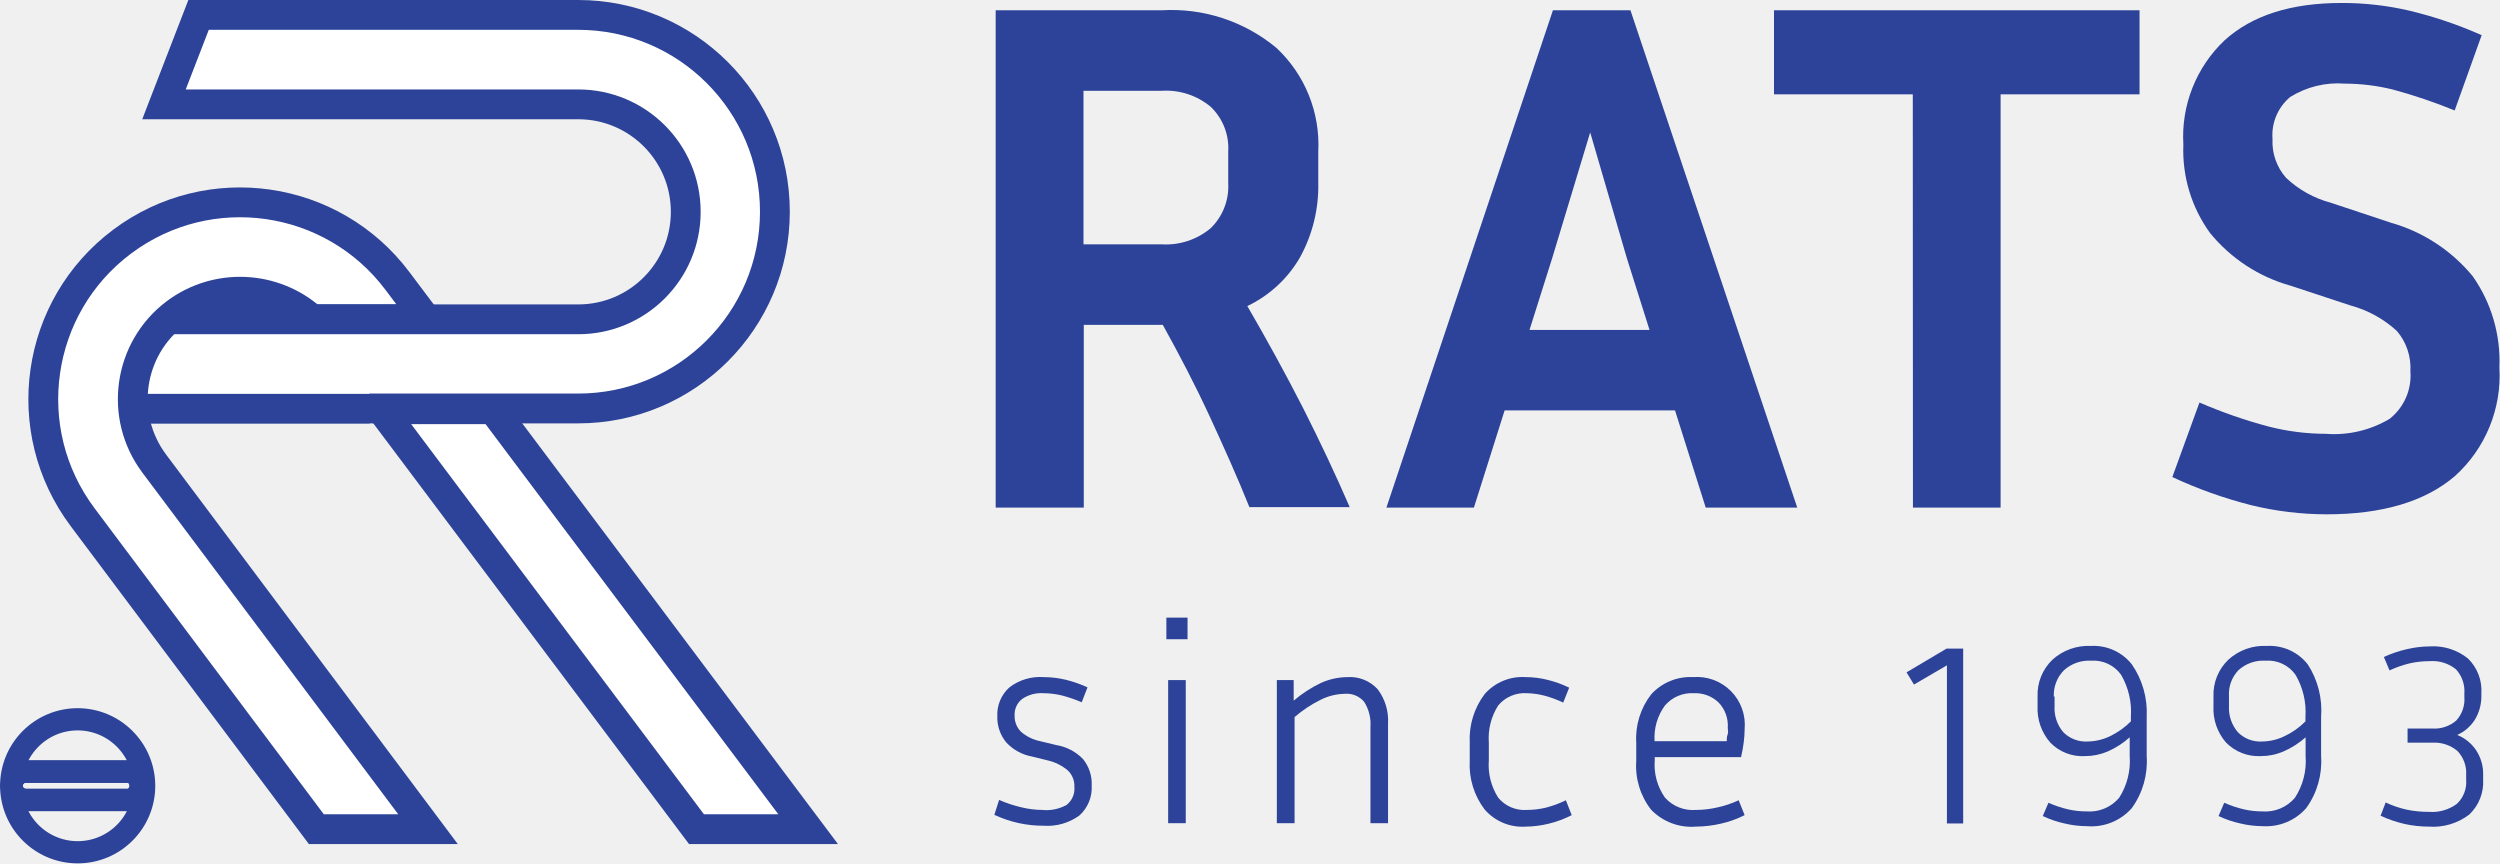
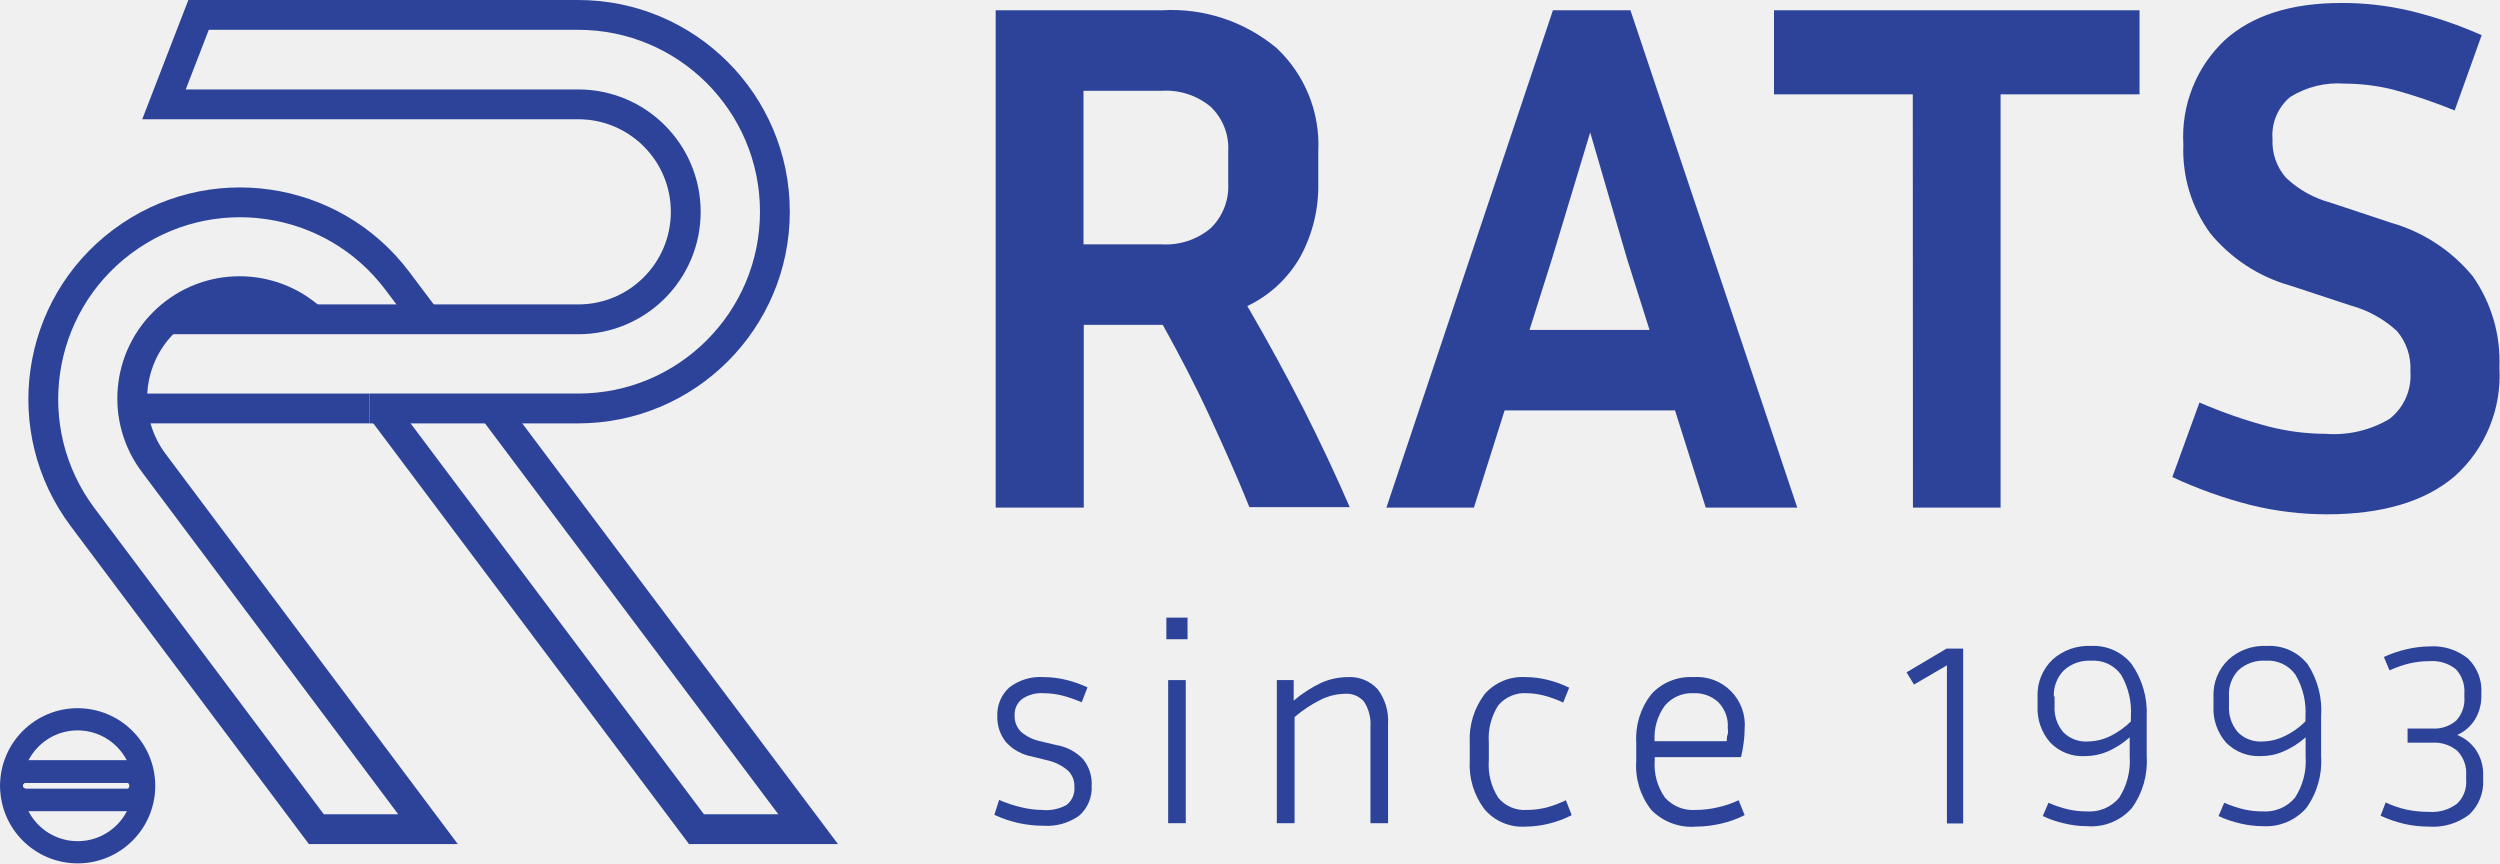
<svg xmlns="http://www.w3.org/2000/svg" viewBox="0 0 167.7 57.91">
  <defs>
-     <style>.cls-1{fill:#2c4399;}.cls-2{fill:#fff;stroke-width:2px;}.cls-2,.cls-3{stroke:#2c4399;stroke-miterlimit:10;}.cls-3{fill:none;stroke-width:1.49px;}</style>
+     <style>.cls-1{fill:#2c4399;}.cls-2,.cls-3{fill:none;stroke:#2c4399;stroke-miterlimit:10;}.cls-2{stroke-width:2px;}.cls-3{stroke-width:1.49px;}</style>
  </defs>
  <g id="레이어_2" data-name="레이어 2">
    <g id="레이어_1-2" data-name="레이어 1">
      <path class="cls-1" d="M78,21.79h-5.3V34.05H66.79V.69H77.93a11,11,0,0,1,7.7,2.53,8.89,8.89,0,0,1,2.8,6.94v2.11a9.92,9.92,0,0,1-1.23,5,8.08,8.08,0,0,1-3.53,3.26q2,3.44,3.73,6.82c1.14,2.25,2.19,4.48,3.14,6.67H83.81C83,32,82.1,30,81.14,27.92S79.12,23.81,78,21.79Zm0-15.7H72.68v10.3h5.25a4.67,4.67,0,0,0,3.28-1.08,3.9,3.9,0,0,0,1.18-3V10.16a3.83,3.83,0,0,0-1.18-3A4.67,4.67,0,0,0,77.93,6.09Z" />
      <path class="cls-1" d="M120.56,34.05h-6.14l-2.06-6.52H100.93l-2.06,6.52H93L104.17.69h5.2ZM106.67,8.88l-2.55,8.44-1.52,4.81h8.05l-1.52-4.81Z" />
      <path class="cls-1" d="M128.31,6.33H119V.69h24.52V6.33h-9.32V34.05h-5.88Z" />
      <path class="cls-1" d="M156,29.1a7.29,7.29,0,0,0,4.29-1,3.69,3.69,0,0,0,1.4-3.19,3.83,3.83,0,0,0-.9-2.7,7.46,7.46,0,0,0-3.12-1.72l-4-1.32a10.67,10.67,0,0,1-5.42-3.54,9.44,9.44,0,0,1-1.79-5.93,8.9,8.9,0,0,1,2.77-7Q152,.19,157.1.2a19.76,19.76,0,0,1,4.54.52,27.86,27.86,0,0,1,4.83,1.64l-1.81,5.05A35.78,35.78,0,0,0,160.49,6a13.64,13.64,0,0,0-3.19-.39,6.06,6.06,0,0,0-3.68.9,3.34,3.34,0,0,0-1.18,2.82,3.65,3.65,0,0,0,.91,2.6,7,7,0,0,0,3,1.67l4,1.33a11,11,0,0,1,5.52,3.6,9.91,9.91,0,0,1,1.79,6.11,9.09,9.09,0,0,1-3,7.31q-3,2.55-8.59,2.55a21.45,21.45,0,0,1-5.05-.61A29.7,29.7,0,0,1,145.72,32L147.54,27a32.86,32.86,0,0,0,4.63,1.61A15.53,15.53,0,0,0,156,29.1Z" />
      <path class="cls-1" d="M69.9,54.33A2.82,2.82,0,0,0,71.54,54a1.38,1.38,0,0,0,.53-1.21,1.44,1.44,0,0,0-.43-1.1A3.22,3.22,0,0,0,70.25,51l-1.06-.26a3.09,3.09,0,0,1-1.7-.95,2.63,2.63,0,0,1-.59-1.73,2.45,2.45,0,0,1,.81-1.95A3.37,3.37,0,0,1,70,45.42a6.47,6.47,0,0,1,1.5.18,7.82,7.82,0,0,1,1.45.51l-.39,1a9.17,9.17,0,0,0-1.33-.46A5.47,5.47,0,0,0,70,46.5a2.27,2.27,0,0,0-1.44.39,1.32,1.32,0,0,0-.5,1.11,1.48,1.48,0,0,0,.43,1.09,2.88,2.88,0,0,0,1.29.63l1.08.26a3.19,3.19,0,0,1,1.79.94,2.61,2.61,0,0,1,.58,1.78,2.5,2.5,0,0,1-.82,2,3.65,3.65,0,0,1-2.41.69,7.72,7.72,0,0,1-1.68-.18,8,8,0,0,1-1.62-.55l.32-1a8.6,8.6,0,0,0,1.52.5A6,6,0,0,0,69.9,54.33Z" />
      <path class="cls-1" d="M79.66,41.43v1.45H78.24V41.43Zm-.12,4.19v9.6H78.36v-9.6Z" />
      <path class="cls-1" d="M90.21,46.54a3.77,3.77,0,0,0-1.58.38,8.41,8.41,0,0,0-1.79,1.18v7.12H85.65v-9.6h1.13V47a8.46,8.46,0,0,1,1.85-1.2,4.45,4.45,0,0,1,1.78-.38,2.51,2.51,0,0,1,2,.81,3.47,3.47,0,0,1,.7,2.32v6.67H91.93V48.77a2.78,2.78,0,0,0-.42-1.69A1.53,1.53,0,0,0,90.21,46.54Z" />
      <path class="cls-1" d="M102.44,46.5a2.31,2.31,0,0,0-1.94.82,4.09,4.09,0,0,0-.63,2.5V51a4.08,4.08,0,0,0,.63,2.51,2.29,2.29,0,0,0,1.94.82,5.53,5.53,0,0,0,1.25-.15,7,7,0,0,0,1.35-.5l.39,1a6.86,6.86,0,0,1-1.53.57,6.68,6.68,0,0,1-1.56.2,3.35,3.35,0,0,1-2.75-1.15,4.94,4.94,0,0,1-1-3.27V49.82a5,5,0,0,1,1-3.26,3.37,3.37,0,0,1,2.75-1.14,6,6,0,0,1,1.49.19,7,7,0,0,1,1.43.52l-.4,1a7.22,7.22,0,0,0-1.24-.46A5,5,0,0,0,102.44,46.5Z" />
      <path class="cls-1" d="M116.63,53.68l.4,1a6.82,6.82,0,0,1-1.59.57,7.55,7.55,0,0,1-1.68.2,3.76,3.76,0,0,1-3-1.13,4.78,4.78,0,0,1-1-3.29V49.82a4.8,4.8,0,0,1,1-3.24,3.54,3.54,0,0,1,2.82-1.16,3.21,3.21,0,0,1,3.45,3.49,7,7,0,0,1-.06.88,9.58,9.58,0,0,1-.18,1H111V51a3.82,3.82,0,0,0,.69,2.51,2.52,2.52,0,0,0,2.08.82,6.39,6.39,0,0,0,1.44-.17A6.5,6.5,0,0,0,116.63,53.68Zm-.73-4.87a2.23,2.23,0,0,0-.62-1.69,2.26,2.26,0,0,0-1.66-.62,2.37,2.37,0,0,0-1.94.83,3.64,3.64,0,0,0-.69,2.39h4.84c0-.15,0-.29.06-.45S115.9,49,115.9,48.81Z" />
      <path class="cls-1" d="M128.39,45.92l-.5-.82,2.68-1.59h1.12V55.24H130.6V44.63Z" />
      <path class="cls-1" d="M144,48.08v2.64a5.34,5.34,0,0,1-1,3.49A3.61,3.61,0,0,1,140,55.42a6.41,6.41,0,0,1-1.5-.18,6.89,6.89,0,0,1-1.47-.5l.38-.89a7.48,7.48,0,0,0,1.31.44,5.55,5.55,0,0,0,1.24.14,2.61,2.61,0,0,0,2.19-.91,4.56,4.56,0,0,0,.71-2.8V49.46a5.59,5.59,0,0,1-1.48.95,3.86,3.86,0,0,1-1.52.31,3,3,0,0,1-2.32-.9,3.46,3.46,0,0,1-.86-2.46v-.64a3.25,3.25,0,0,1,1-2.47,3.59,3.59,0,0,1,2.58-.92A3.27,3.27,0,0,1,143,44.56,5.67,5.67,0,0,1,144,48.08Zm-6.18-1.36v.64a2.48,2.48,0,0,0,.58,1.75,2.12,2.12,0,0,0,1.63.63,3.57,3.57,0,0,0,1.5-.35,5.15,5.15,0,0,0,1.41-1v-.31a4.93,4.93,0,0,0-.66-2.82,2.26,2.26,0,0,0-2-.94,2.5,2.5,0,0,0-1.83.64A2.36,2.36,0,0,0,137.77,46.72Z" />
      <path class="cls-1" d="M155.7,48.08v2.64a5.34,5.34,0,0,1-1,3.49,3.59,3.59,0,0,1-2.91,1.21,6.54,6.54,0,0,1-1.5-.18,6.89,6.89,0,0,1-1.47-.5l.38-.89a7.76,7.76,0,0,0,1.31.44,5.63,5.63,0,0,0,1.25.14,2.61,2.61,0,0,0,2.18-.91,4.49,4.49,0,0,0,.72-2.8V49.46a5.63,5.63,0,0,1-1.49.95,3.83,3.83,0,0,1-1.52.31,3.06,3.06,0,0,1-2.32-.9,3.46,3.46,0,0,1-.85-2.46v-.64a3.25,3.25,0,0,1,1-2.47,3.55,3.55,0,0,1,2.58-.92,3.25,3.25,0,0,1,2.74,1.23A5.67,5.67,0,0,1,155.7,48.08Zm-6.18-1.36v.64a2.49,2.49,0,0,0,.59,1.75,2.1,2.1,0,0,0,1.62.63,3.5,3.5,0,0,0,1.5-.35,5,5,0,0,0,1.42-1v-.31a4.93,4.93,0,0,0-.67-2.82,2.25,2.25,0,0,0-2-.94,2.47,2.47,0,0,0-1.83.64A2.32,2.32,0,0,0,149.52,46.72Z" />
      <path class="cls-1" d="M166.57,52v.29a3,3,0,0,1-.93,2.35,4,4,0,0,1-2.71.81,7.7,7.7,0,0,1-1.64-.18,8.41,8.41,0,0,1-1.6-.55l.34-.89a6.82,6.82,0,0,0,1.4.48,7.2,7.2,0,0,0,1.5.15,2.79,2.79,0,0,0,1.88-.54,2,2,0,0,0,.62-1.63V52a2.14,2.14,0,0,0-.58-1.62,2.38,2.38,0,0,0-1.69-.56H161.5v-.95h1.66a2.24,2.24,0,0,0,1.6-.53,2.09,2.09,0,0,0,.55-1.58v-.24a2.17,2.17,0,0,0-.57-1.63,2.51,2.51,0,0,0-1.76-.54,6.07,6.07,0,0,0-1.35.15,7.4,7.4,0,0,0-1.34.47l-.38-.9a7.67,7.67,0,0,1,1.53-.52,6.9,6.9,0,0,1,1.54-.19,3.7,3.7,0,0,1,2.58.82,3,3,0,0,1,.89,2.34v.24A3,3,0,0,1,166,48.3a2.69,2.69,0,0,1-1.17,1,2.76,2.76,0,0,1,1.25,1A2.89,2.89,0,0,1,166.57,52Z" />
-       <path class="cls-2" d="M24.78,27.4h14a13.2,13.2,0,1,0,0-26.4H13.32L11,7H38.79a7.21,7.21,0,0,1,0,14.42H5.54l.18,6H24.78" />
+       <line class="cls-2" x1="8.93" y1="27.4" x2="24.78" y2="27.4" />
+       <path class="cls-2" d="M24.78,27.4h14a13.2,13.2,0,1,0,0-26.4H13.32L11,7H38.79a7.21,7.21,0,0,1,0,14.42H11.3" />
      <path class="cls-3" d="M5.21,48.25a4.46,4.46,0,1,0,4.46,4.46A4.47,4.47,0,0,0,5.21,48.25Zm3.47,5.41H1.73a.95.95,0,1,1,0-1.9h7a1,1,0,0,1,0,1.9Z" />
      <path class="cls-3" d="M9.63,52.71a1,1,0,0,1-1,.95H1.73a.95.95,0,1,1,0-1.9h7A.94.94,0,0,1,9.63,52.71Z" />
      <path class="cls-3" d="M9.63,52.71a1,1,0,0,1-1,.95H1.73a.95.95,0,1,1,0-1.9h7A.94.94,0,0,1,9.63,52.71Z" />
-       <polygon class="cls-2" points="33.07 27.45 25.58 27.45 46.72 55.62 54.21 55.62 33.07 27.45" />
-       <path class="cls-2" d="M11.79,21a7.22,7.22,0,0,1,9.12.4h7.67l-1.91-2.54A13.2,13.2,0,1,0,5.54,34.69L21.22,55.62h7.49L10.34,31.09A7.22,7.22,0,0,1,11.79,21Z" />
+       <polyline class="cls-2" points="25.58 27.45 46.72 55.62 54.21 55.62 33.07 27.45" />
+       <path class="cls-2" d="M28.58,21.4l-1.91-2.54A13.2,13.2,0,1,0,5.54,34.69L21.22,55.62h7.49L10.34,31.09A7.2,7.2,0,0,1,20.91,21.4" />
    </g>
  </g>
</svg>
